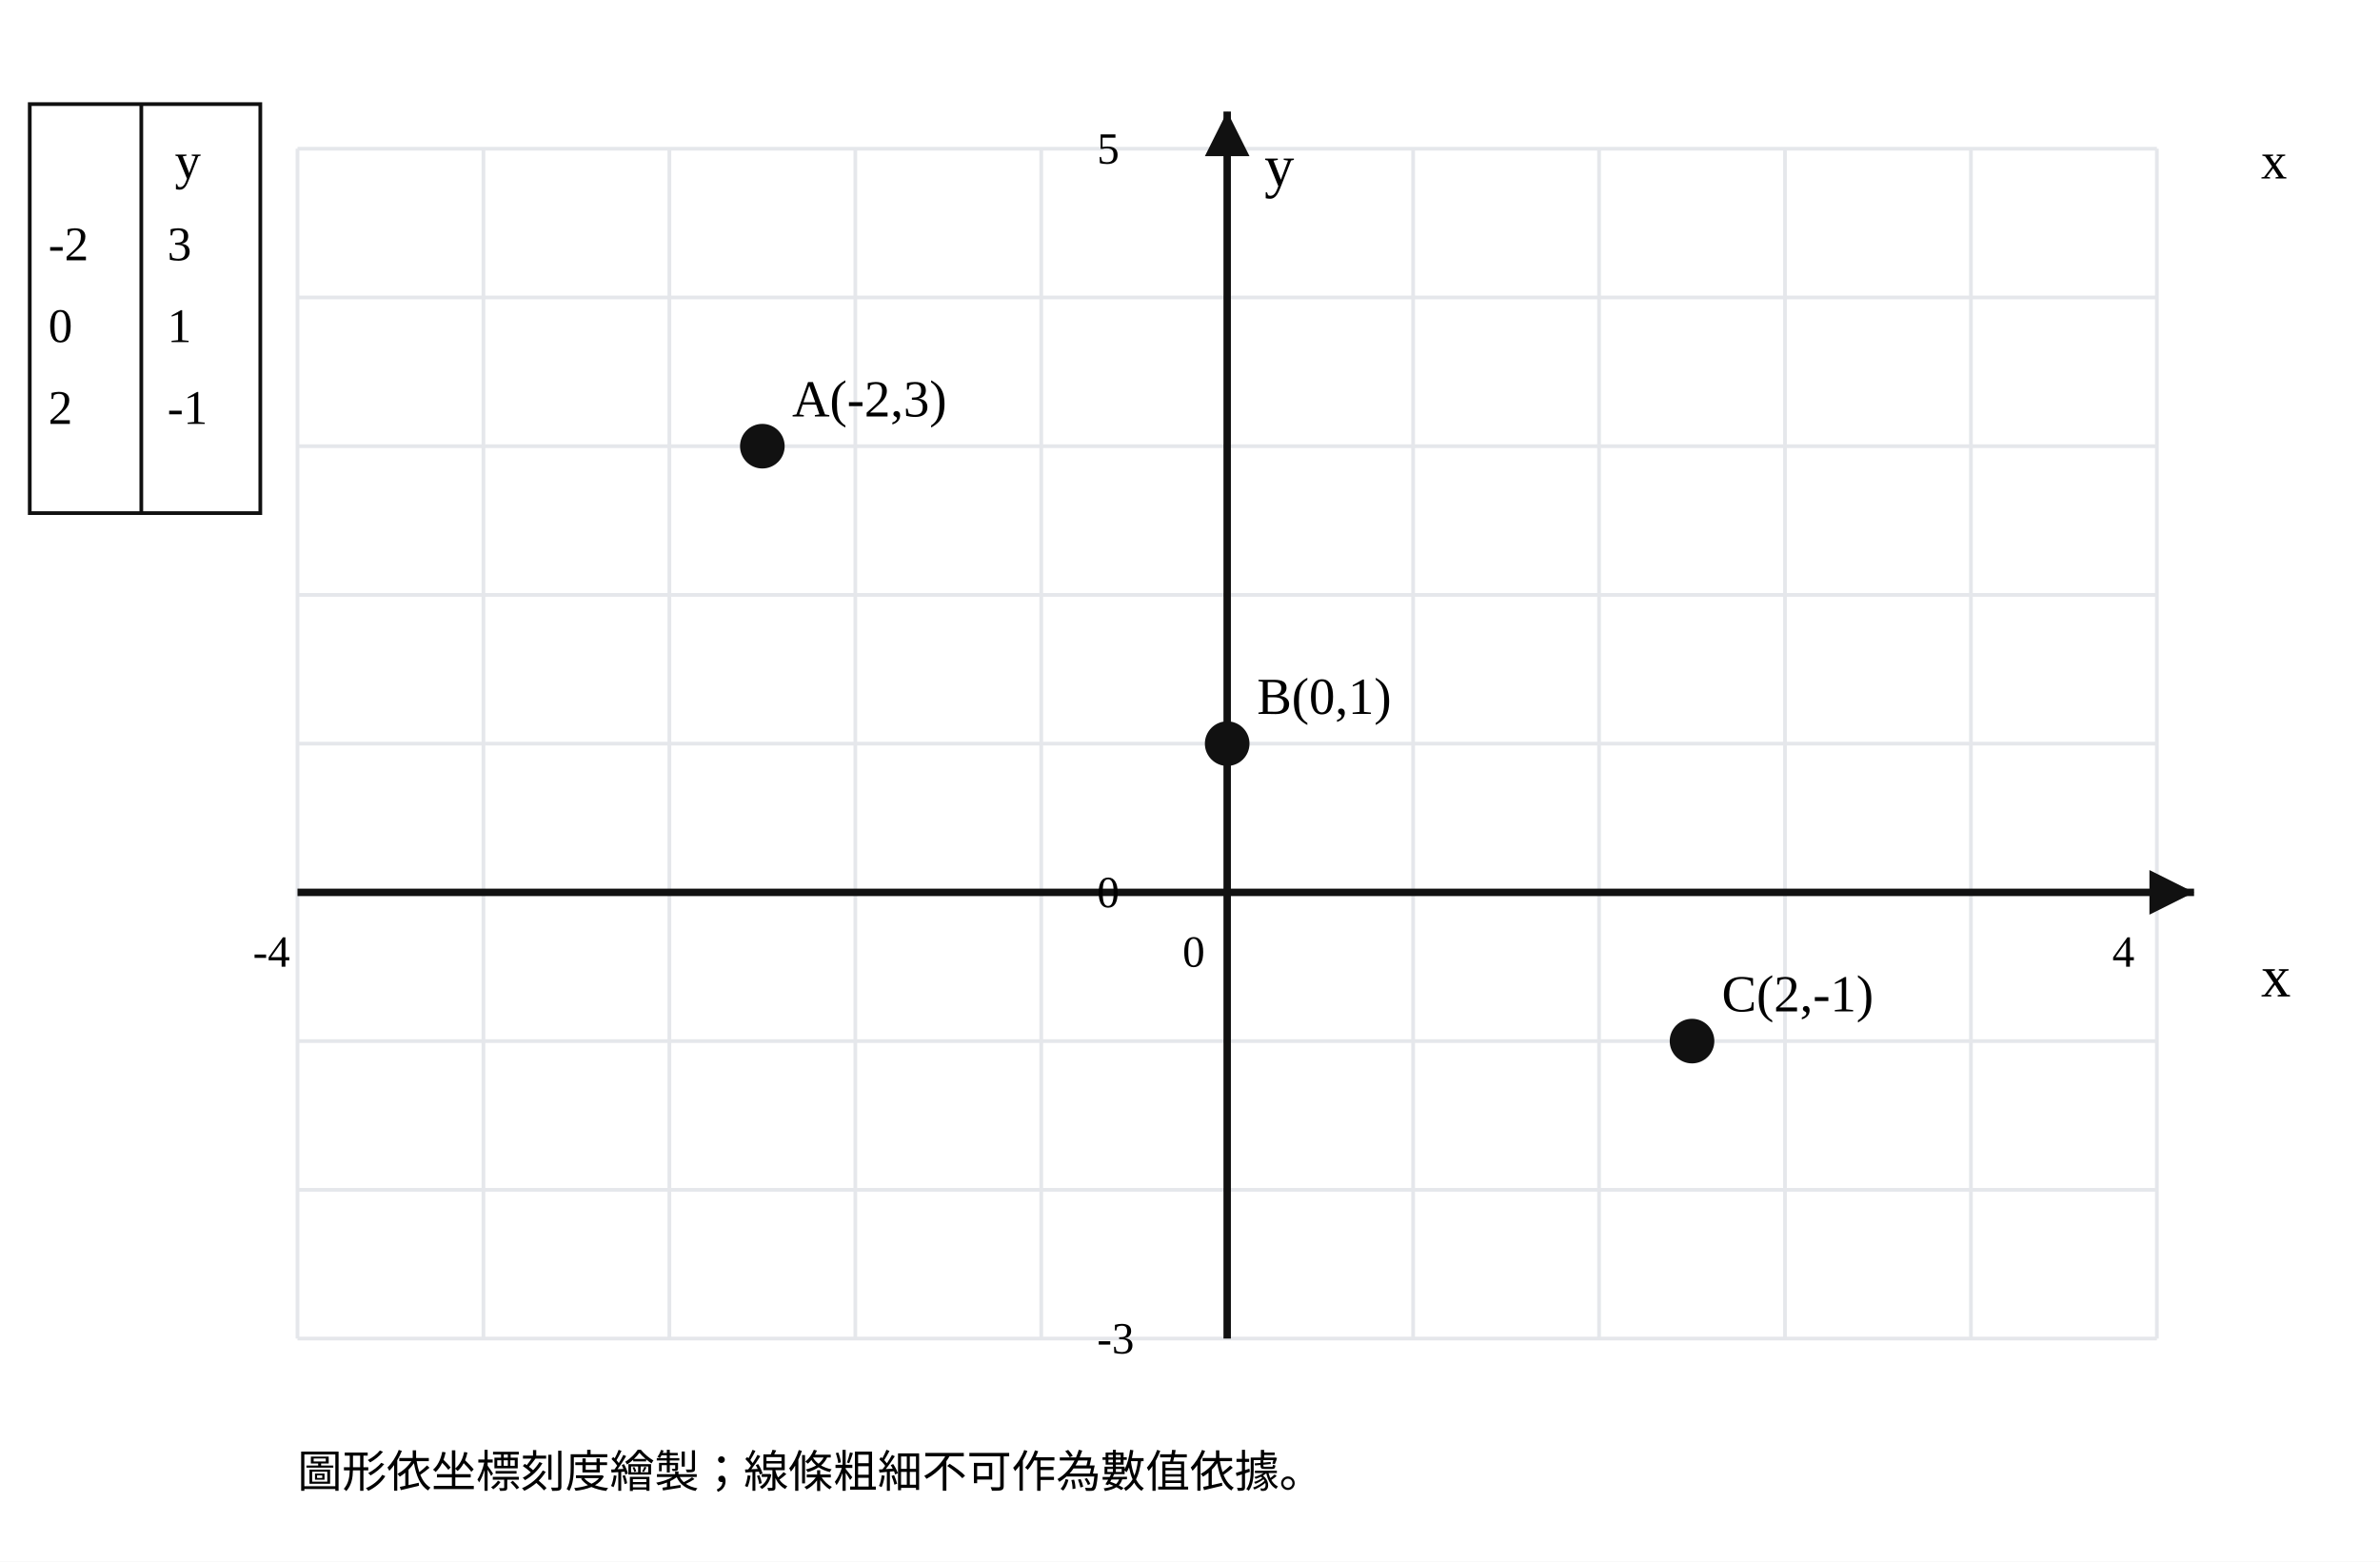
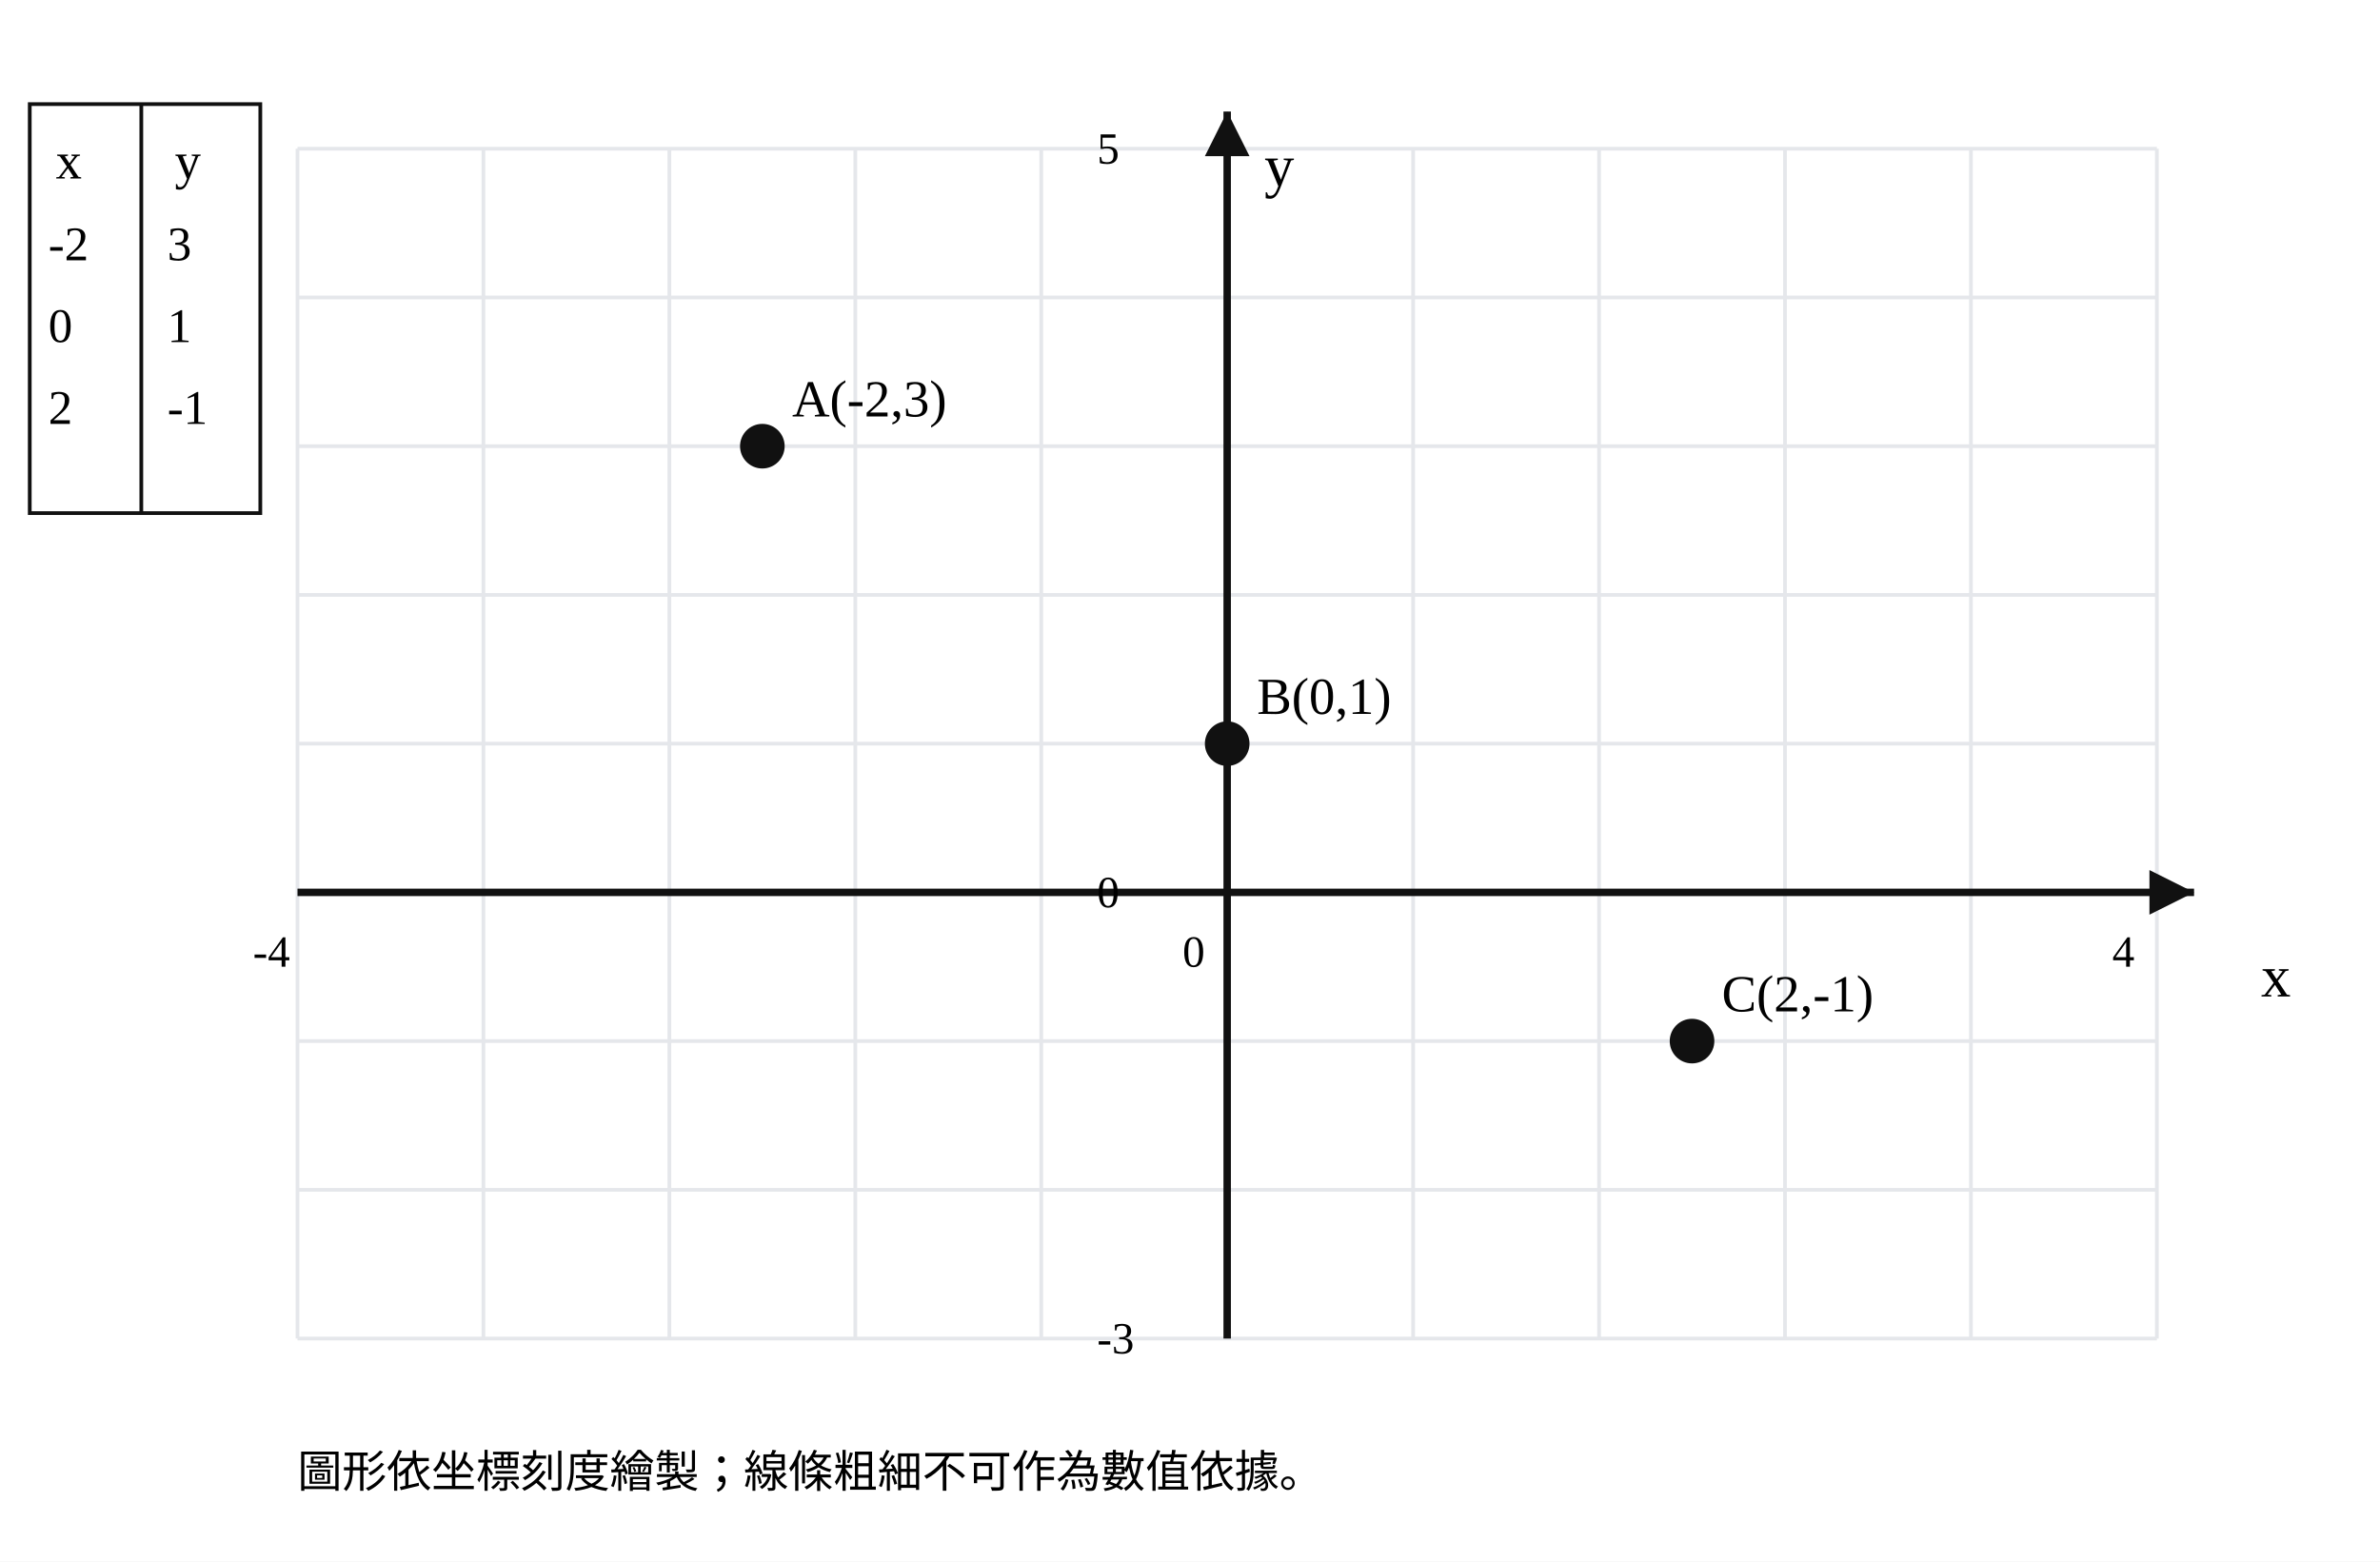
<svg xmlns="http://www.w3.org/2000/svg" width="640" height="420" viewBox="0 0 640 420" role="img" aria-labelledby="u15-fig-table-points-title u15-fig-table-points-desc">
  <defs>
    <marker id="arrow" markerWidth="8" markerHeight="8" refX="6" refY="3" orient="auto">
      <path d="M0,0 L0,6 L6,3 z" fill="#111" />
    </marker>
  </defs>
  <rect x="0" y="0" width="640" height="420" fill="white" />
  <line x1="80.0" y1="40" x2="80.0" y2="360" stroke="#e5e7eb" stroke-width="1" />
  <line x1="130.0" y1="40" x2="130.0" y2="360" stroke="#e5e7eb" stroke-width="1" />
  <line x1="180.0" y1="40" x2="180.0" y2="360" stroke="#e5e7eb" stroke-width="1" />
  <line x1="230.0" y1="40" x2="230.0" y2="360" stroke="#e5e7eb" stroke-width="1" />
  <line x1="280.0" y1="40" x2="280.0" y2="360" stroke="#e5e7eb" stroke-width="1" />
  <line x1="330.0" y1="40" x2="330.0" y2="360" stroke="#e5e7eb" stroke-width="1" />
  <line x1="380.0" y1="40" x2="380.0" y2="360" stroke="#e5e7eb" stroke-width="1" />
  <line x1="430.0" y1="40" x2="430.0" y2="360" stroke="#e5e7eb" stroke-width="1" />
  <line x1="480.0" y1="40" x2="480.0" y2="360" stroke="#e5e7eb" stroke-width="1" />
  <line x1="530.0" y1="40" x2="530.0" y2="360" stroke="#e5e7eb" stroke-width="1" />
  <line x1="580.0" y1="40" x2="580.0" y2="360" stroke="#e5e7eb" stroke-width="1" />
  <line x1="80" y1="40.0" x2="580" y2="40.0" stroke="#e5e7eb" stroke-width="1" />
  <line x1="80" y1="80.0" x2="580" y2="80.0" stroke="#e5e7eb" stroke-width="1" />
  <line x1="80" y1="120.0" x2="580" y2="120.0" stroke="#e5e7eb" stroke-width="1" />
  <line x1="80" y1="160.0" x2="580" y2="160.0" stroke="#e5e7eb" stroke-width="1" />
  <line x1="80" y1="200.0" x2="580" y2="200.0" stroke="#e5e7eb" stroke-width="1" />
  <line x1="80" y1="240.0" x2="580" y2="240.0" stroke="#e5e7eb" stroke-width="1" />
  <line x1="80" y1="280.0" x2="580" y2="280.0" stroke="#e5e7eb" stroke-width="1" />
  <line x1="80" y1="320.0" x2="580" y2="320.0" stroke="#e5e7eb" stroke-width="1" />
  <line x1="80" y1="360.0" x2="580" y2="360.0" stroke="#e5e7eb" stroke-width="1" />
  <line id="u15-fig-table-points-x-axis" x1="80" y1="240.0" x2="590" y2="240.0" stroke="#111" stroke-width="2" marker-end="url(#arrow)" />
  <line id="u15-fig-table-points-y-axis" x1="330.0" y1="360" x2="330.0" y2="30" stroke="#111" stroke-width="2" marker-end="url(#arrow)" />
  <text x="608" y="268.0" font-size="16">x</text>
  <text x="340.0" y="50" font-size="16">y</text>
  <text x="68.0" y="260.0" font-size="12">-4</text>
  <text x="318.0" y="260.0" font-size="12">0</text>
  <text x="568.0" y="260.0" font-size="12">4</text>
  <text x="295.0" y="364.0" font-size="12">-3</text>
  <text x="295.0" y="244.0" font-size="12">0</text>
  <text x="295.0" y="44.0" font-size="12">5</text>
  <circle id="u15-fig-table-points-obj-1" cx="205.0" cy="120.0" r="6" fill="#111" />
  <text x="213.0" y="112.0" font-size="14">A(-2,3)</text>
  <circle id="u15-fig-table-points-obj-2" cx="330.0" cy="200.0" r="6" fill="#111" />
  <text x="338.0" y="192.0" font-size="14">B(0,1)</text>
  <circle id="u15-fig-table-points-obj-3" cx="455.0" cy="280.0" r="6" fill="#111" />
  <text x="463.0" y="272.0" font-size="14">C(2,-1)</text>
  <g id="table-panel">
    <rect x="8" y="28" width="62" height="110" fill="white" stroke="#111" />
-     <text x="608" y="48" font-size="14">x</text>
+     <text x="15" y="48" font-size="14">x</text>
    <text x="47" y="48" font-size="14">y</text>
    <line x1="38" y1="28" x2="38" y2="138" stroke="#111" />
    <text x="13" y="70" font-size="13">-2</text>
    <text x="45" y="70" font-size="13">3</text>
    <text x="13" y="92" font-size="13">0</text>
    <text x="45" y="92" font-size="13">1</text>
    <text x="13" y="114" font-size="13">2</text>
    <text x="45" y="114" font-size="13">-1</text>
  </g>
  <text x="80" y="400" font-size="12">圖形依坐標刻度繪製；線條粗細不可作為數值依據。</text>
</svg>
